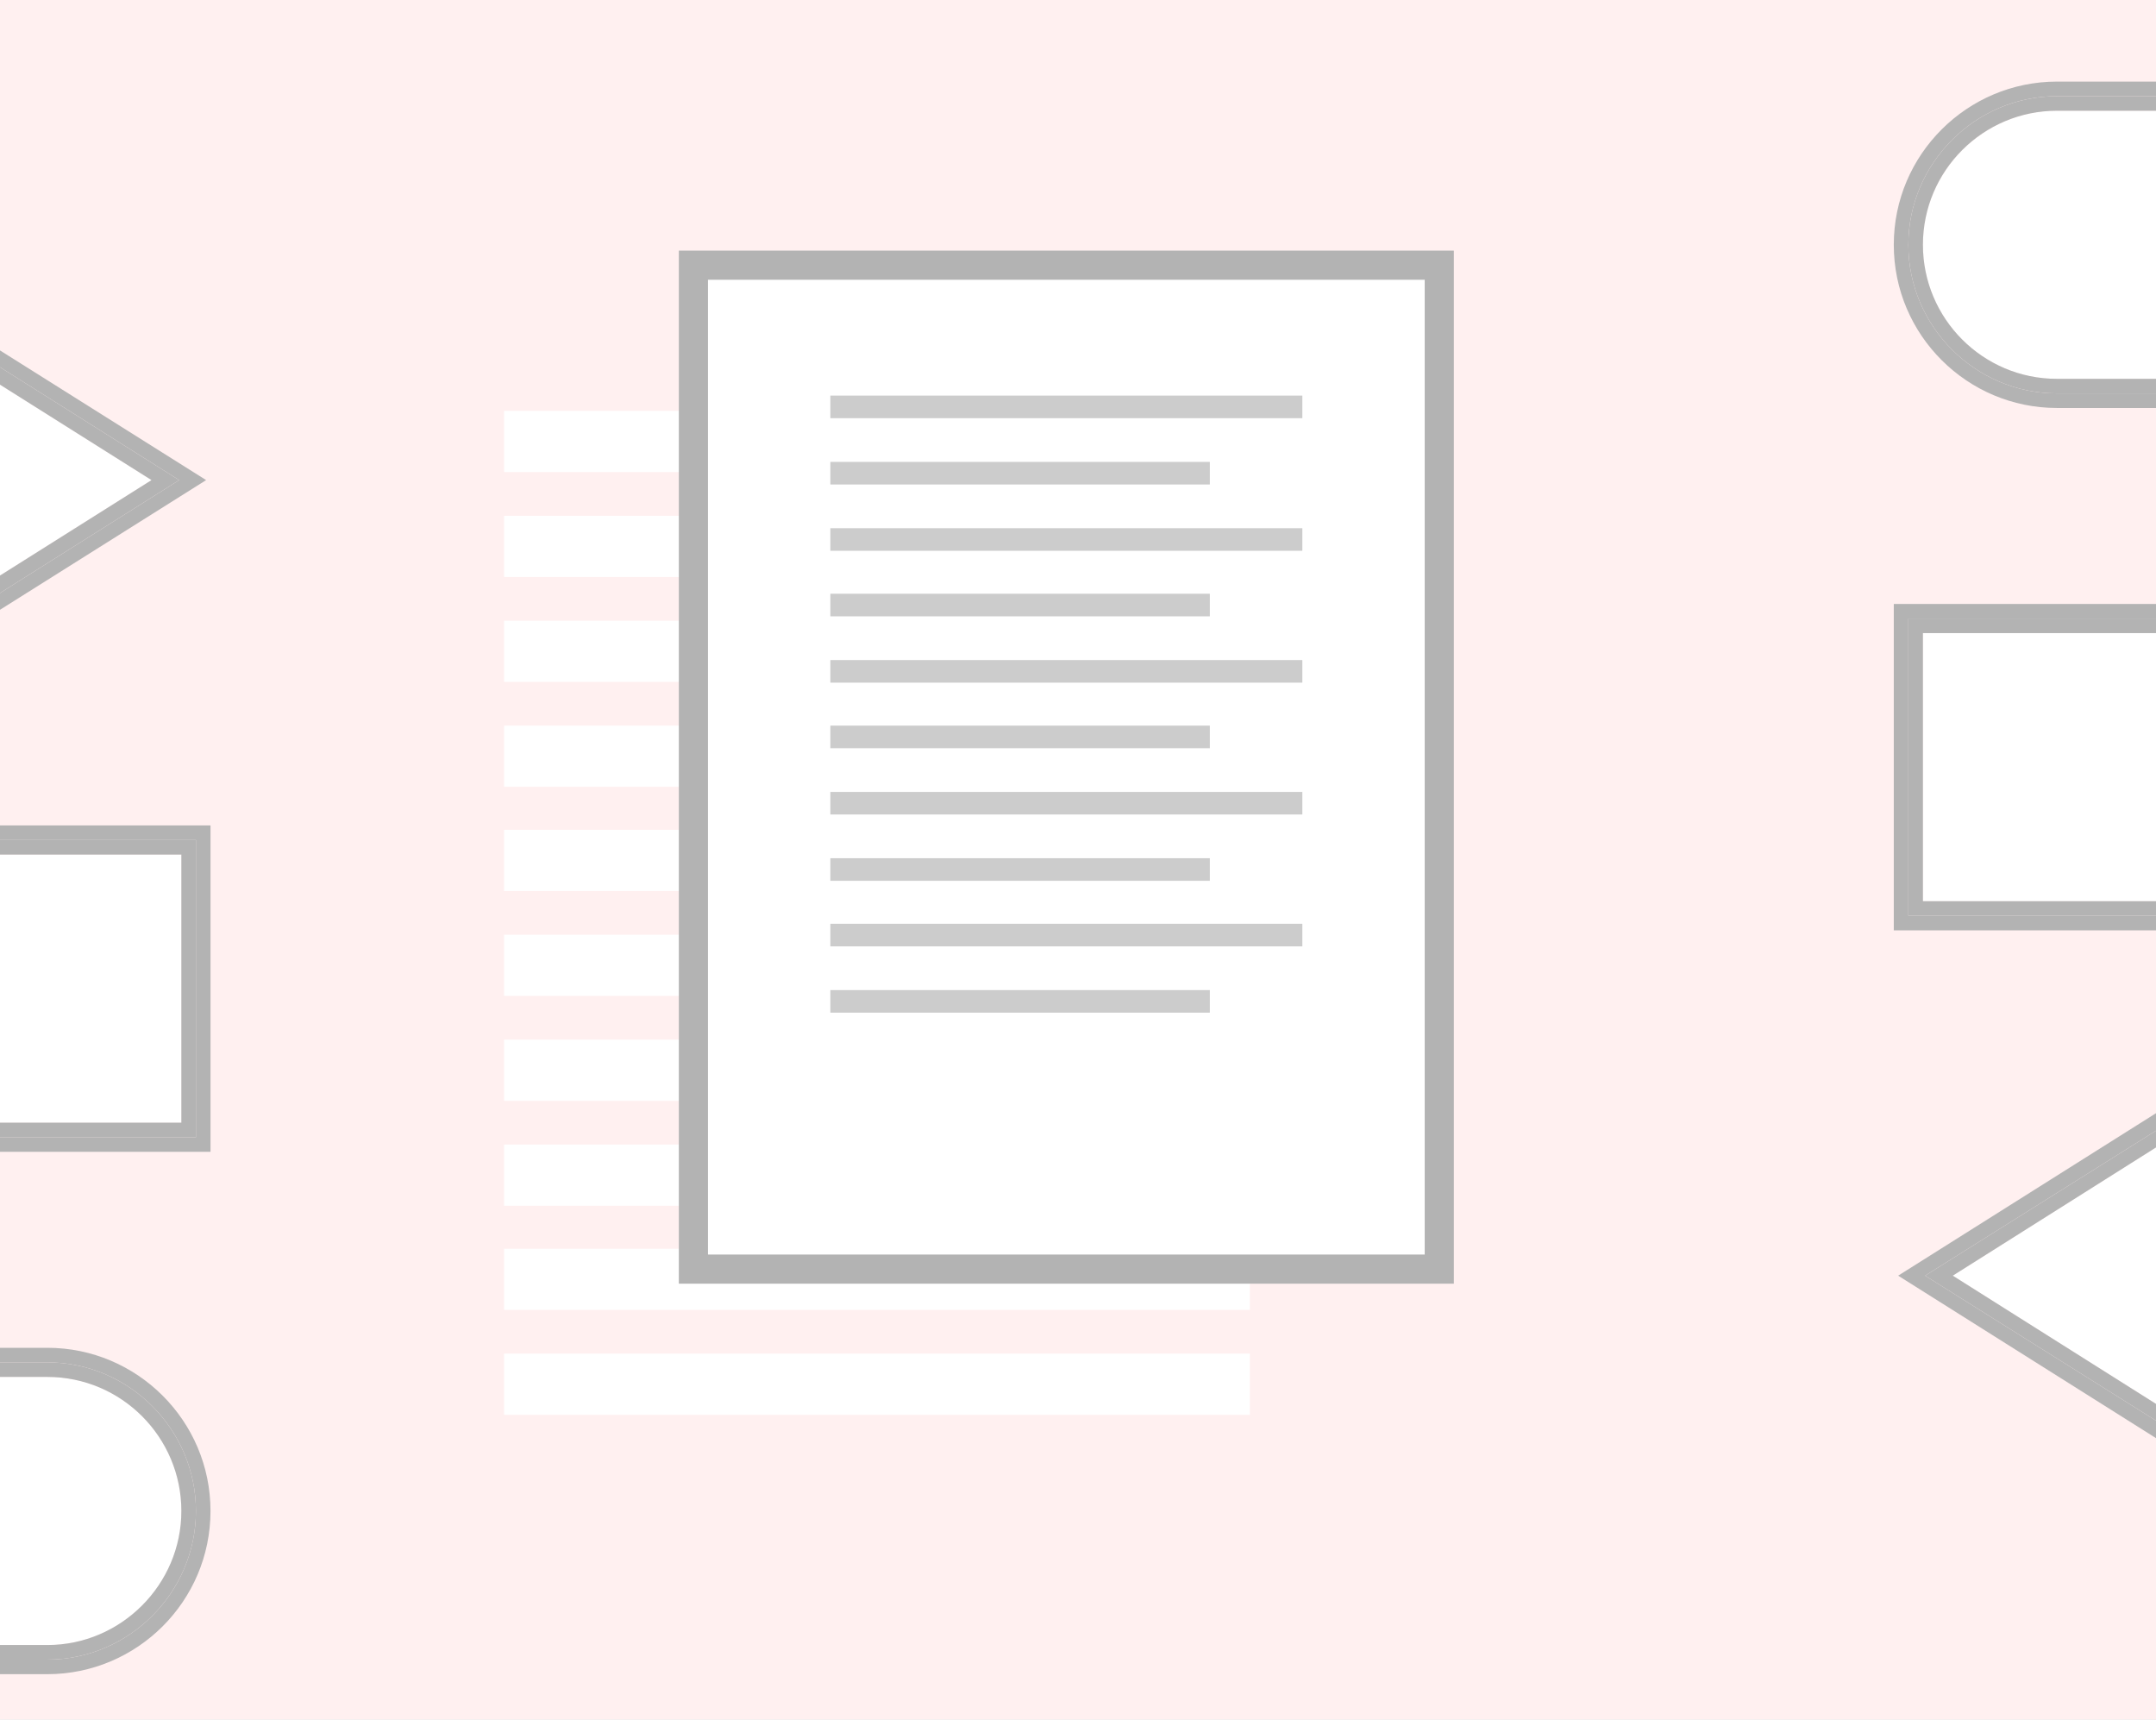
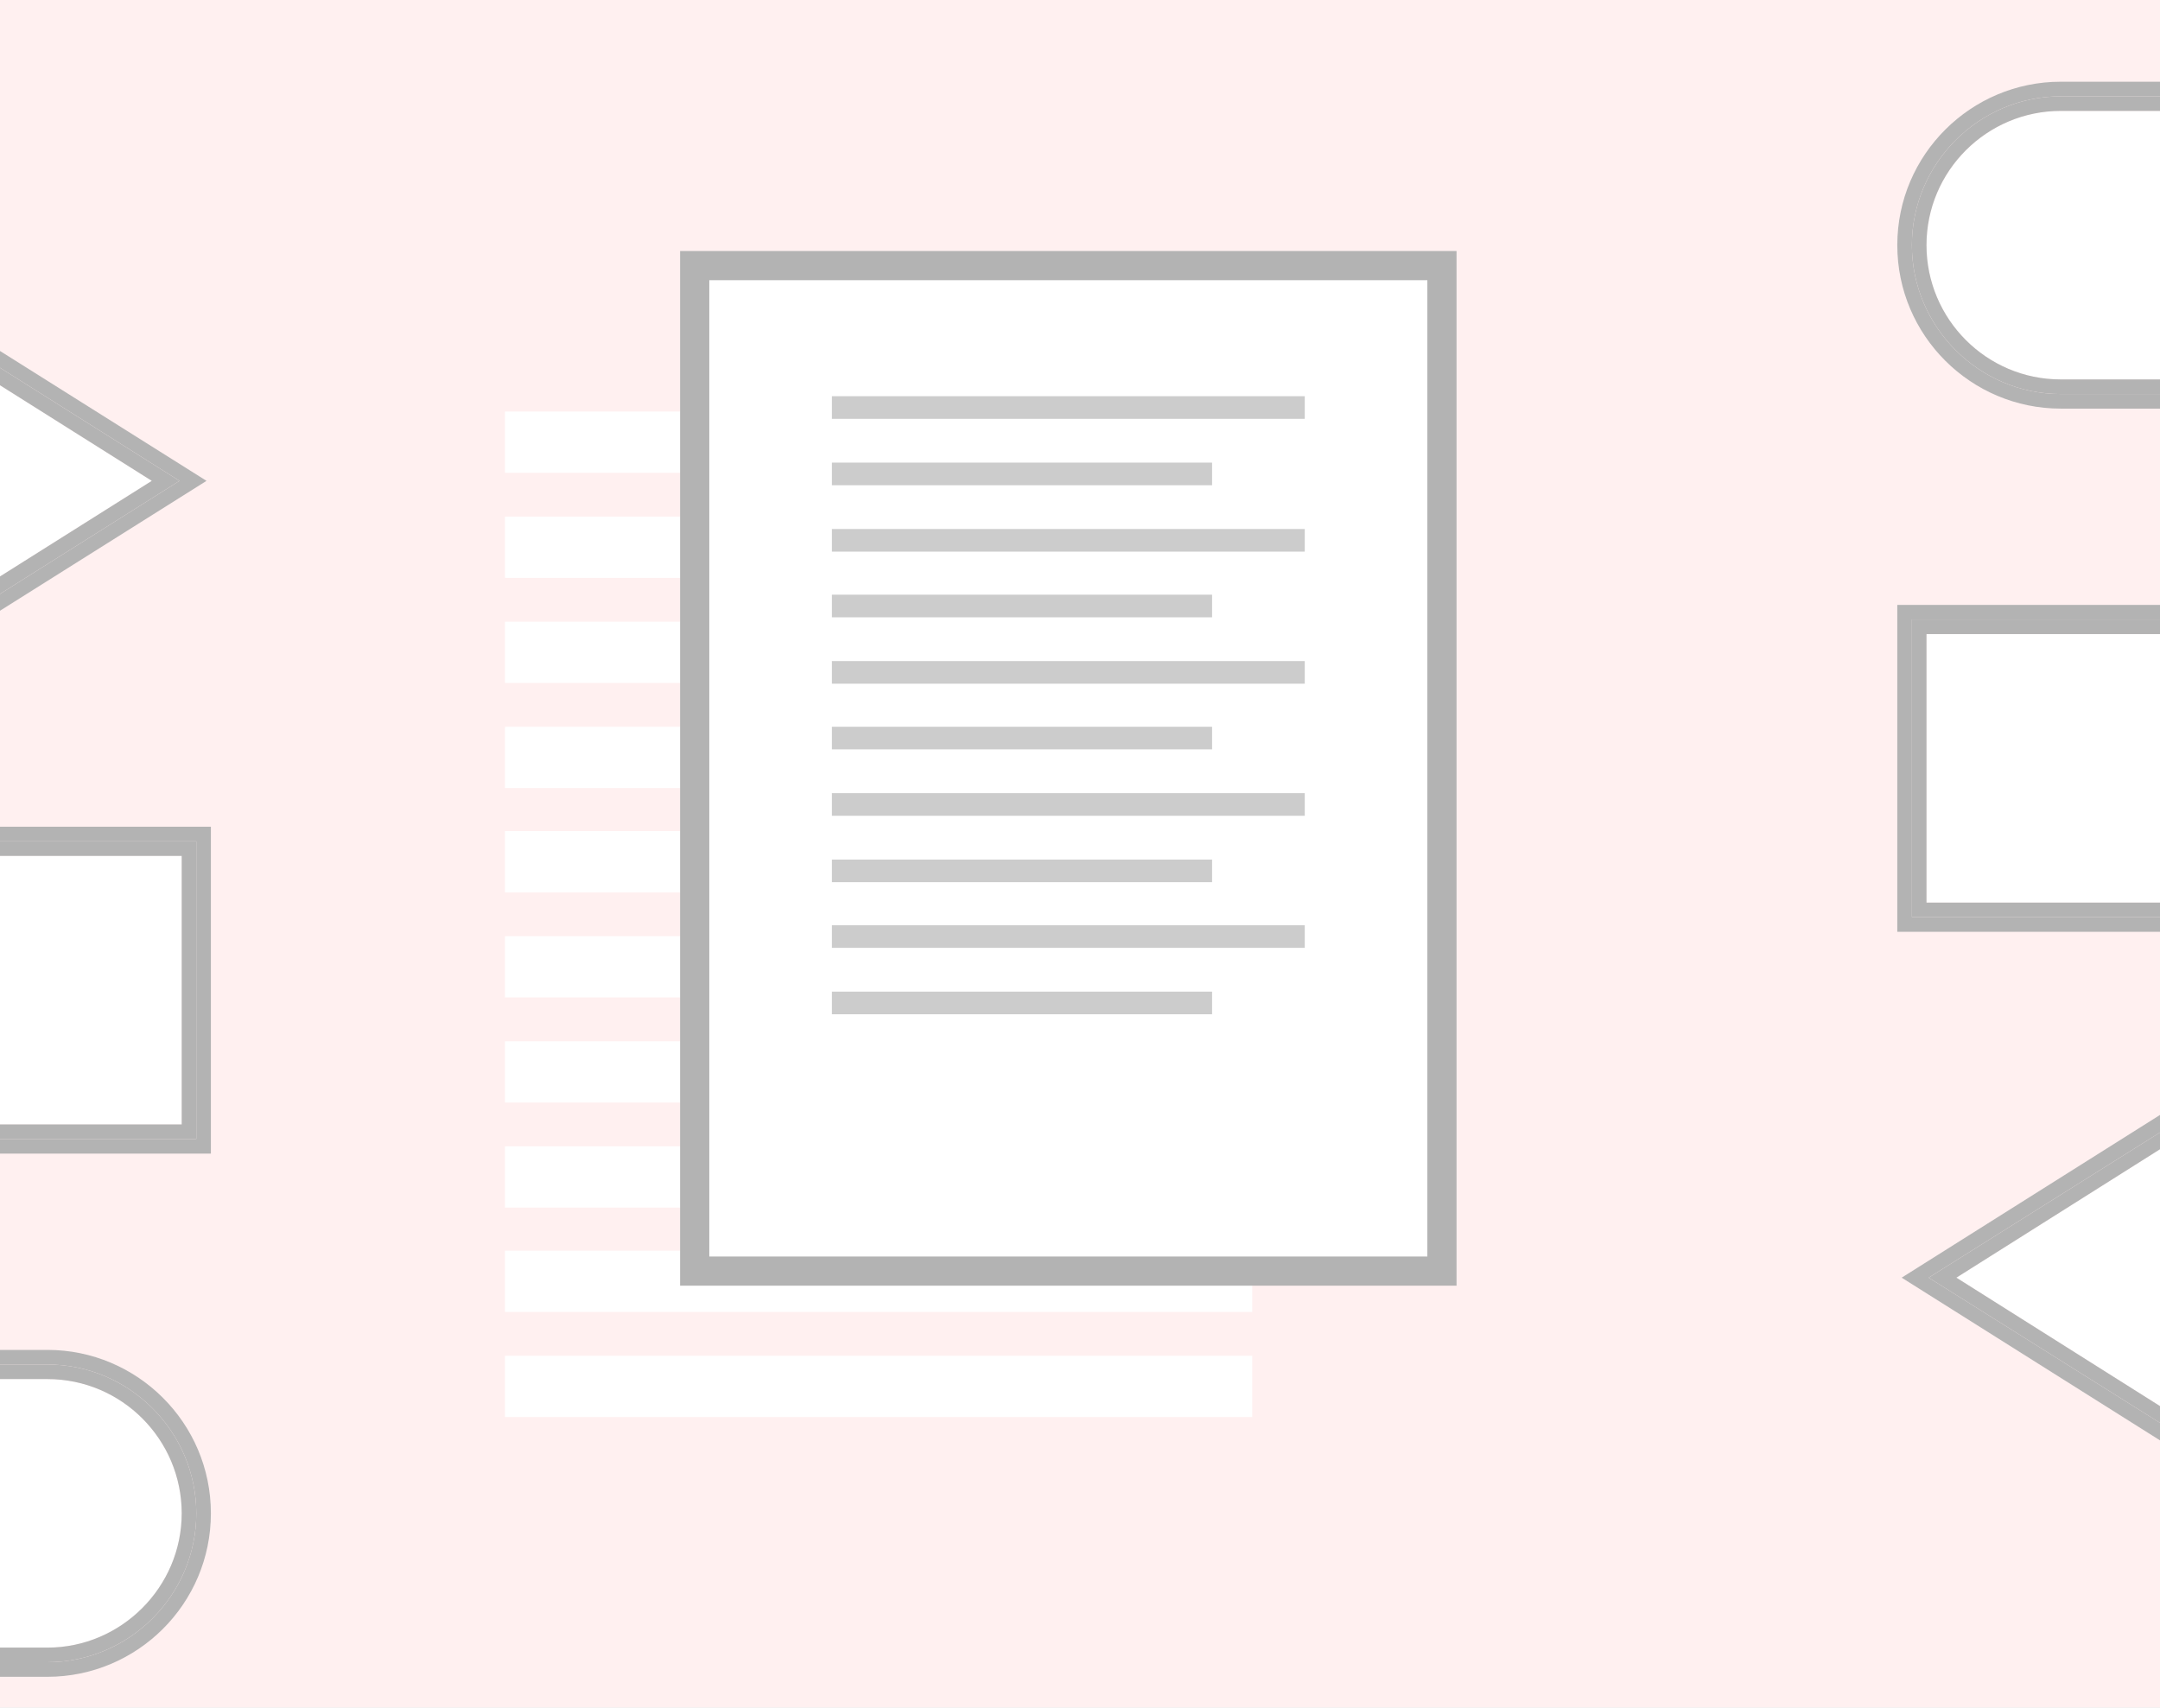
- <svg xmlns="http://www.w3.org/2000/svg" version="1.1" id="Layer_1" x="0px" y="0px" width="296px" height="236px" viewBox="0 0 296 236" enable-background="new 0 0 296 236" xml:space="preserve">
+ <svg xmlns="http://www.w3.org/2000/svg" version="1.1" id="Layer_1" x="0px" y="0px" width="296px" height="234px" viewBox="0 0 296 234" enable-background="new 0 0 296 234" xml:space="preserve">
  <pattern x="-632" y="-256" width="61" height="68.3" patternUnits="userSpaceOnUse" id="New_Pattern_Swatch_1" viewBox="0 -68.3 61 68.3" overflow="visible">
    <g>
      <polygon fill="none" points="0,0 61,0 61,-68.3 0,-68.3   " />
      <polygon fill="#FFF0F0" points="61,0 0,0 0,-68.3 61,-68.3   " />
    </g>
  </pattern>
  <g>
-     <rect fill="url(#New_Pattern_Swatch_1)" width="296" height="236" />
+     <rect fill="url(#New_Pattern_Swatch_1)" width="296" height="234" />
    <g>
      <rect x="69.2" y="56.4" fill="#FFFFFF" width="102.4" height="8.4" />
      <rect x="69.2" y="70.8" fill="#FFFFFF" width="102.4" height="8.4" />
      <rect x="69.2" y="85.2" fill="#FFFFFF" width="102.4" height="8.4" />
      <rect x="69.2" y="99.6" fill="#FFFFFF" width="102.4" height="8.4" />
      <rect x="69.2" y="113.9" fill="#FFFFFF" width="102.4" height="8.4" />
      <rect x="69.2" y="128.3" fill="#FFFFFF" width="102.4" height="8.4" />
      <rect x="69.2" y="142.7" fill="#FFFFFF" width="102.4" height="8.4" />
      <rect x="69.2" y="157.1" fill="#FFFFFF" width="102.4" height="8.4" />
      <rect x="69.2" y="171.4" fill="#FFFFFF" width="102.4" height="8.4" />
      <rect x="69.2" y="185.8" fill="#FFFFFF" width="102.4" height="8.4" />
    </g>
    <g>
      <rect x="95.2" y="36.4" fill="#FFFFFF" width="102.4" height="137.8" />
      <path fill="#B3B3B3" d="M199.6,176.2H93.2V34.4h106.4V176.2z M97.2,172.2h98.4V38.4H97.2V172.2z" />
    </g>
    <g>
      <rect x="114" y="54.3" fill="#CCCCCC" width="64.8" height="3.1" />
      <rect x="114" y="63.4" fill="#CCCCCC" width="52.1" height="3.1" />
      <rect x="114" y="72.5" fill="#CCCCCC" width="64.8" height="3.1" />
      <rect x="114" y="81.5" fill="#CCCCCC" width="52.1" height="3.1" />
      <rect x="114" y="90.6" fill="#CCCCCC" width="64.8" height="3.1" />
      <rect x="114" y="99.6" fill="#CCCCCC" width="52.1" height="3.1" />
      <rect x="114" y="108.7" fill="#CCCCCC" width="64.8" height="3.1" />
      <rect x="114" y="117.8" fill="#CCCCCC" width="52.1" height="3.1" />
      <rect x="114" y="126.8" fill="#CCCCCC" width="64.8" height="3.1" />
      <rect x="114" y="135.9" fill="#CCCCCC" width="52.1" height="3.1" />
    </g>
    <g>
      <path fill="none" d="M260.6,175.1l35.4-22.3v-25.1h-36V82.9h36V56h-13.6C270.1,56,260,46,260,33.6s10.1-22.4,22.4-22.4H296V8.9    h-42.3v216.7H296v-28.2L260.6,175.1z" />
      <path fill="#FFFFFF" d="M264,33.6c0,10.2,8.3,18.4,18.4,18.4H296V15.2h-13.6C272.3,15.2,264,23.5,264,33.6z" />
      <path fill="#B3B3B3" d="M260,33.6C260,46,270.1,56,282.4,56H296v-2h-13.6c-11.2,0-20.4-9.2-20.4-20.4c0-11.2,9.2-20.4,20.4-20.4    H296v-2h-13.6C270.1,11.2,260,21.2,260,33.6z" />
      <path fill="#B3B3B3" d="M262,33.6c0,11.2,9.2,20.4,20.4,20.4H296v-2h-13.6c-10.2,0-18.4-8.3-18.4-18.4c0-10.2,8.3-18.4,18.4-18.4    H296v-2h-13.6C271.2,13.2,262,22.4,262,33.6z" />
      <rect x="264" y="86.9" fill="#FFFFFF" width="32" height="36.8" />
      <polygon fill="#B3B3B3" points="260,127.7 296,127.7 296,125.7 262,125.7 262,84.9 296,84.9 296,82.9 260,82.9   " />
      <polygon fill="#B3B3B3" points="262,125.7 296,125.7 296,123.7 264,123.7 264,86.9 296,86.9 296,84.9 262,84.9   " />
      <polygon fill="#FFFFFF" points="296,192.7 296,157.5 268.1,175.1   " />
      <polygon fill="#B3B3B3" points="296,197.4 296,195 264.3,175.1 296,155.2 296,152.8 260.6,175.1   " />
      <polygon fill="#B3B3B3" points="296,195 296,192.7 268.1,175.1 296,157.5 296,155.2 264.3,175.1   " />
    </g>
    <g>
      <path fill="none" d="M0,20.9v27.2l28.3,17.8L0,83.7v29.5h28.9v44.8H0V185h6.5c12.4,0,22.4,10.1,22.4,22.4s-10.1,22.4-22.4,22.4H0    v2.8h42.3V20.9H0z" />
      <path fill="#FFFFFF" d="M24.9,207.4c0-10.2-8.3-18.4-18.4-18.4H0v36.8h6.5C16.6,225.8,24.9,217.6,24.9,207.4z" />
      <path fill="#B3B3B3" d="M28.9,207.4C28.9,195,18.8,185,6.5,185H0v2h6.5c11.2,0,20.4,9.2,20.4,20.4s-9.2,20.4-20.4,20.4H0v2h6.5    C18.8,229.8,28.9,219.8,28.9,207.4z" />
      <path fill="#B3B3B3" d="M26.9,207.4c0-11.2-9.2-20.4-20.4-20.4H0v2h6.5c10.2,0,18.4,8.3,18.4,18.4s-8.3,18.4-18.4,18.4H0v2h6.5    C17.7,227.8,26.9,218.6,26.9,207.4z" />
      <rect y="117.3" fill="#FFFFFF" width="24.9" height="36.8" />
      <polygon fill="#B3B3B3" points="28.9,113.3 0,113.3 0,115.3 26.9,115.3 26.9,156.1 0,156.1 0,158.1 28.9,158.1   " />
      <polygon fill="#B3B3B3" points="26.9,115.3 0,115.3 0,117.3 24.9,117.3 24.9,154.1 0,154.1 0,156.1 26.9,156.1   " />
      <polygon fill="#FFFFFF" points="0,52.8 0,79 20.8,65.9   " />
      <polygon fill="#B3B3B3" points="0,48.1 0,50.4 24.6,65.9 0,81.4 0,83.7 28.3,65.9   " />
      <polygon fill="#B3B3B3" points="0,50.4 0,52.8 20.8,65.9 0,79 0,81.4 24.6,65.9   " />
    </g>
  </g>
</svg>
